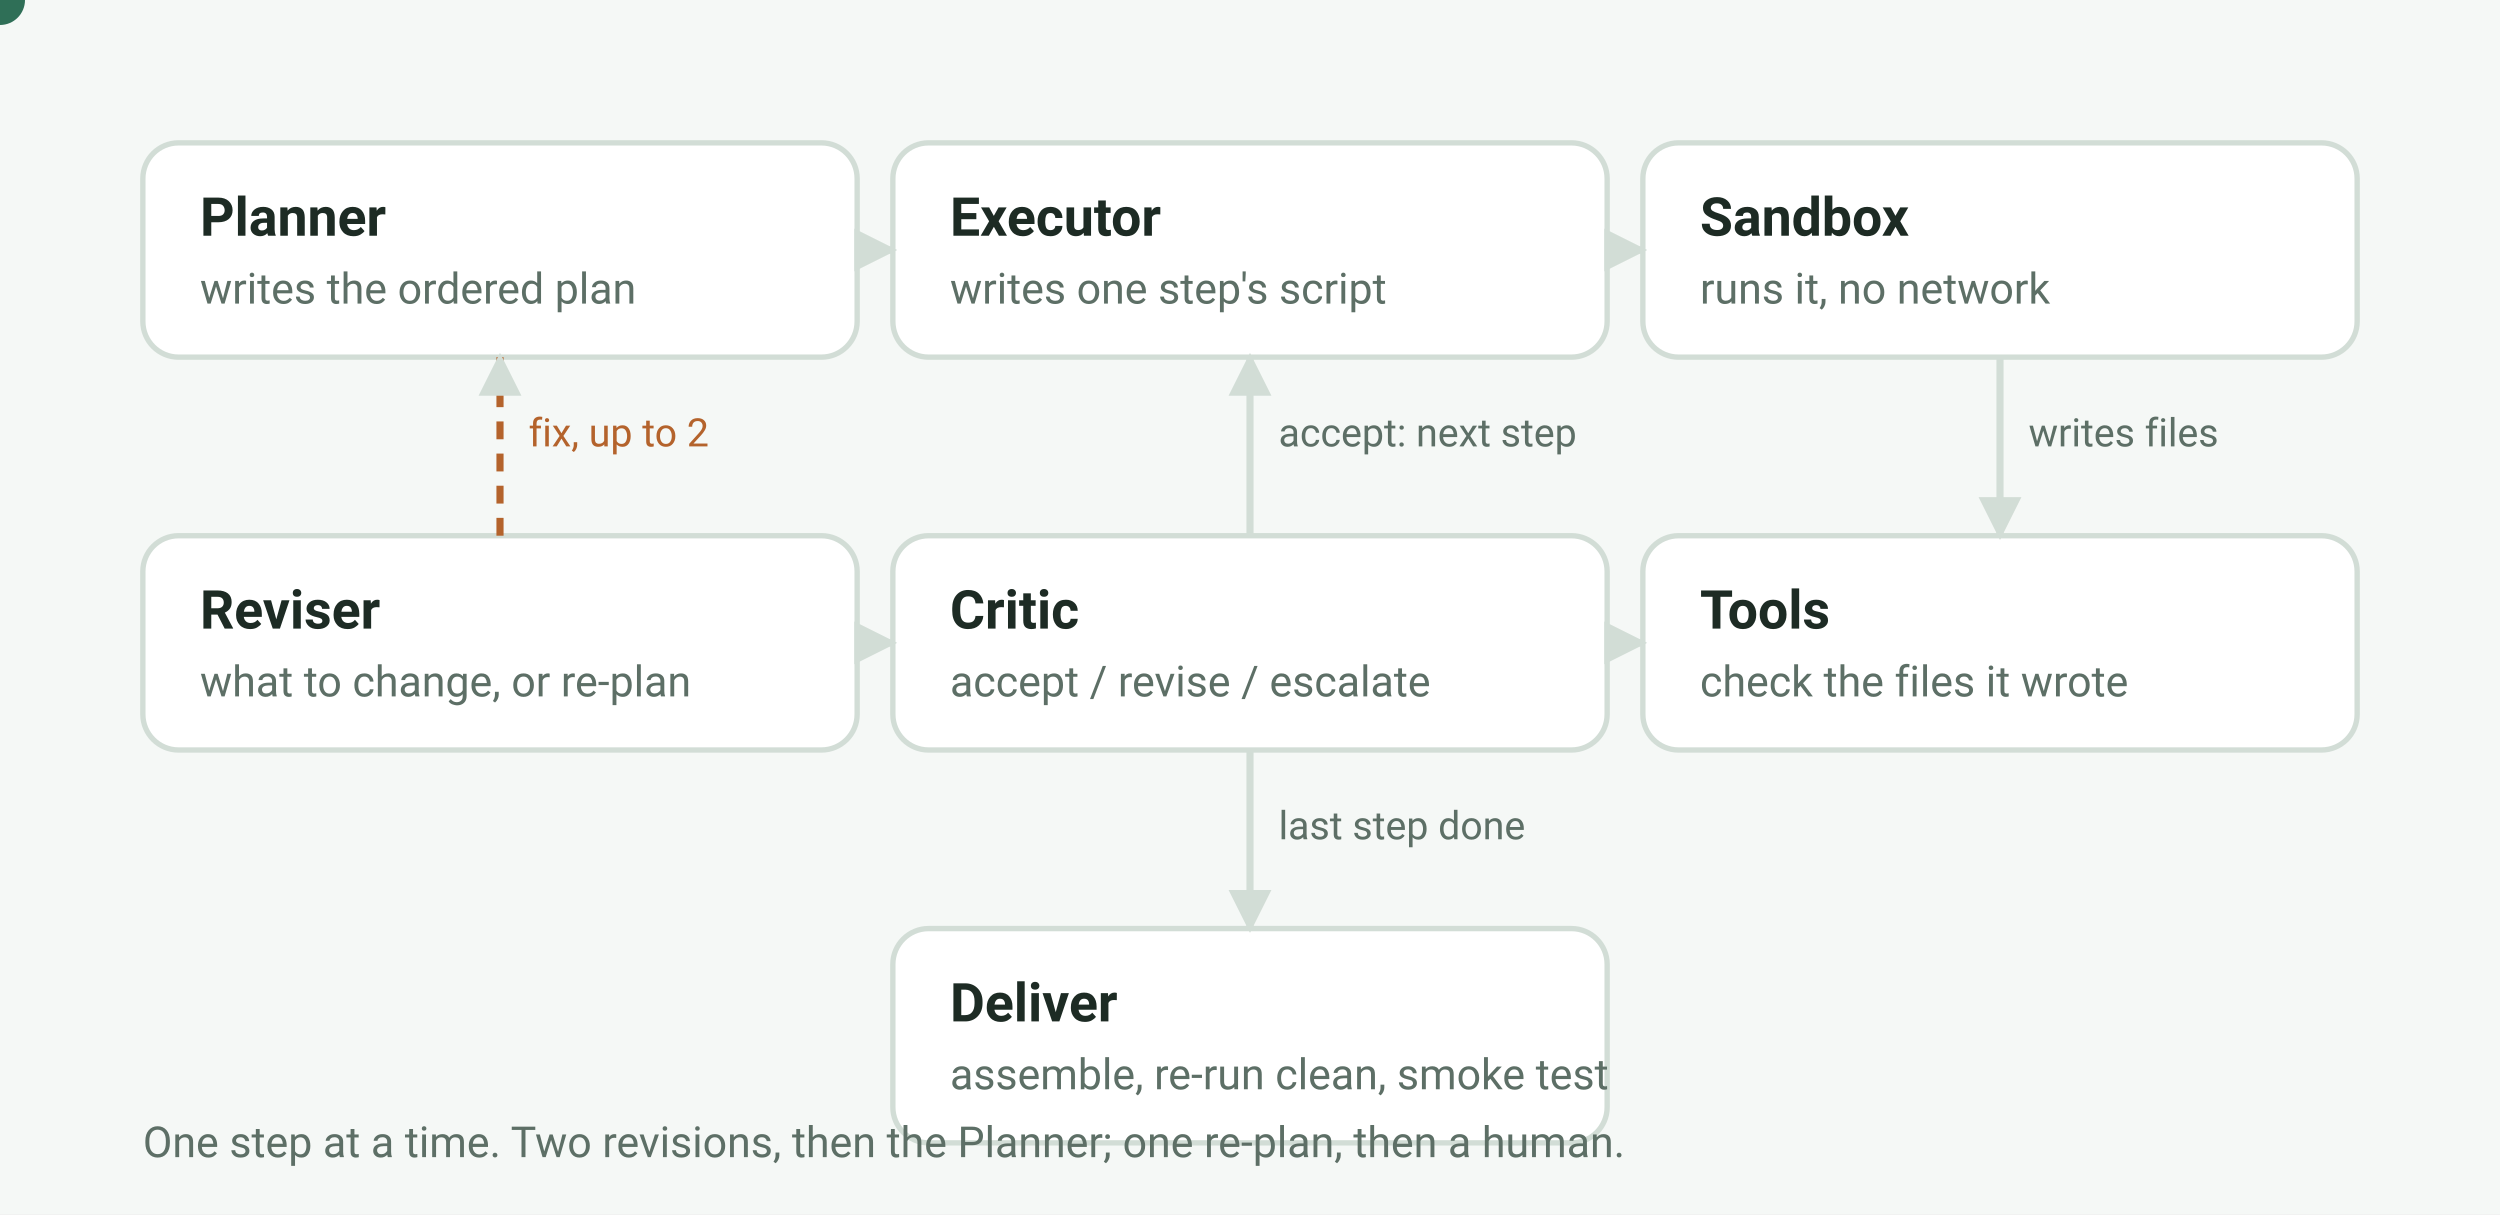
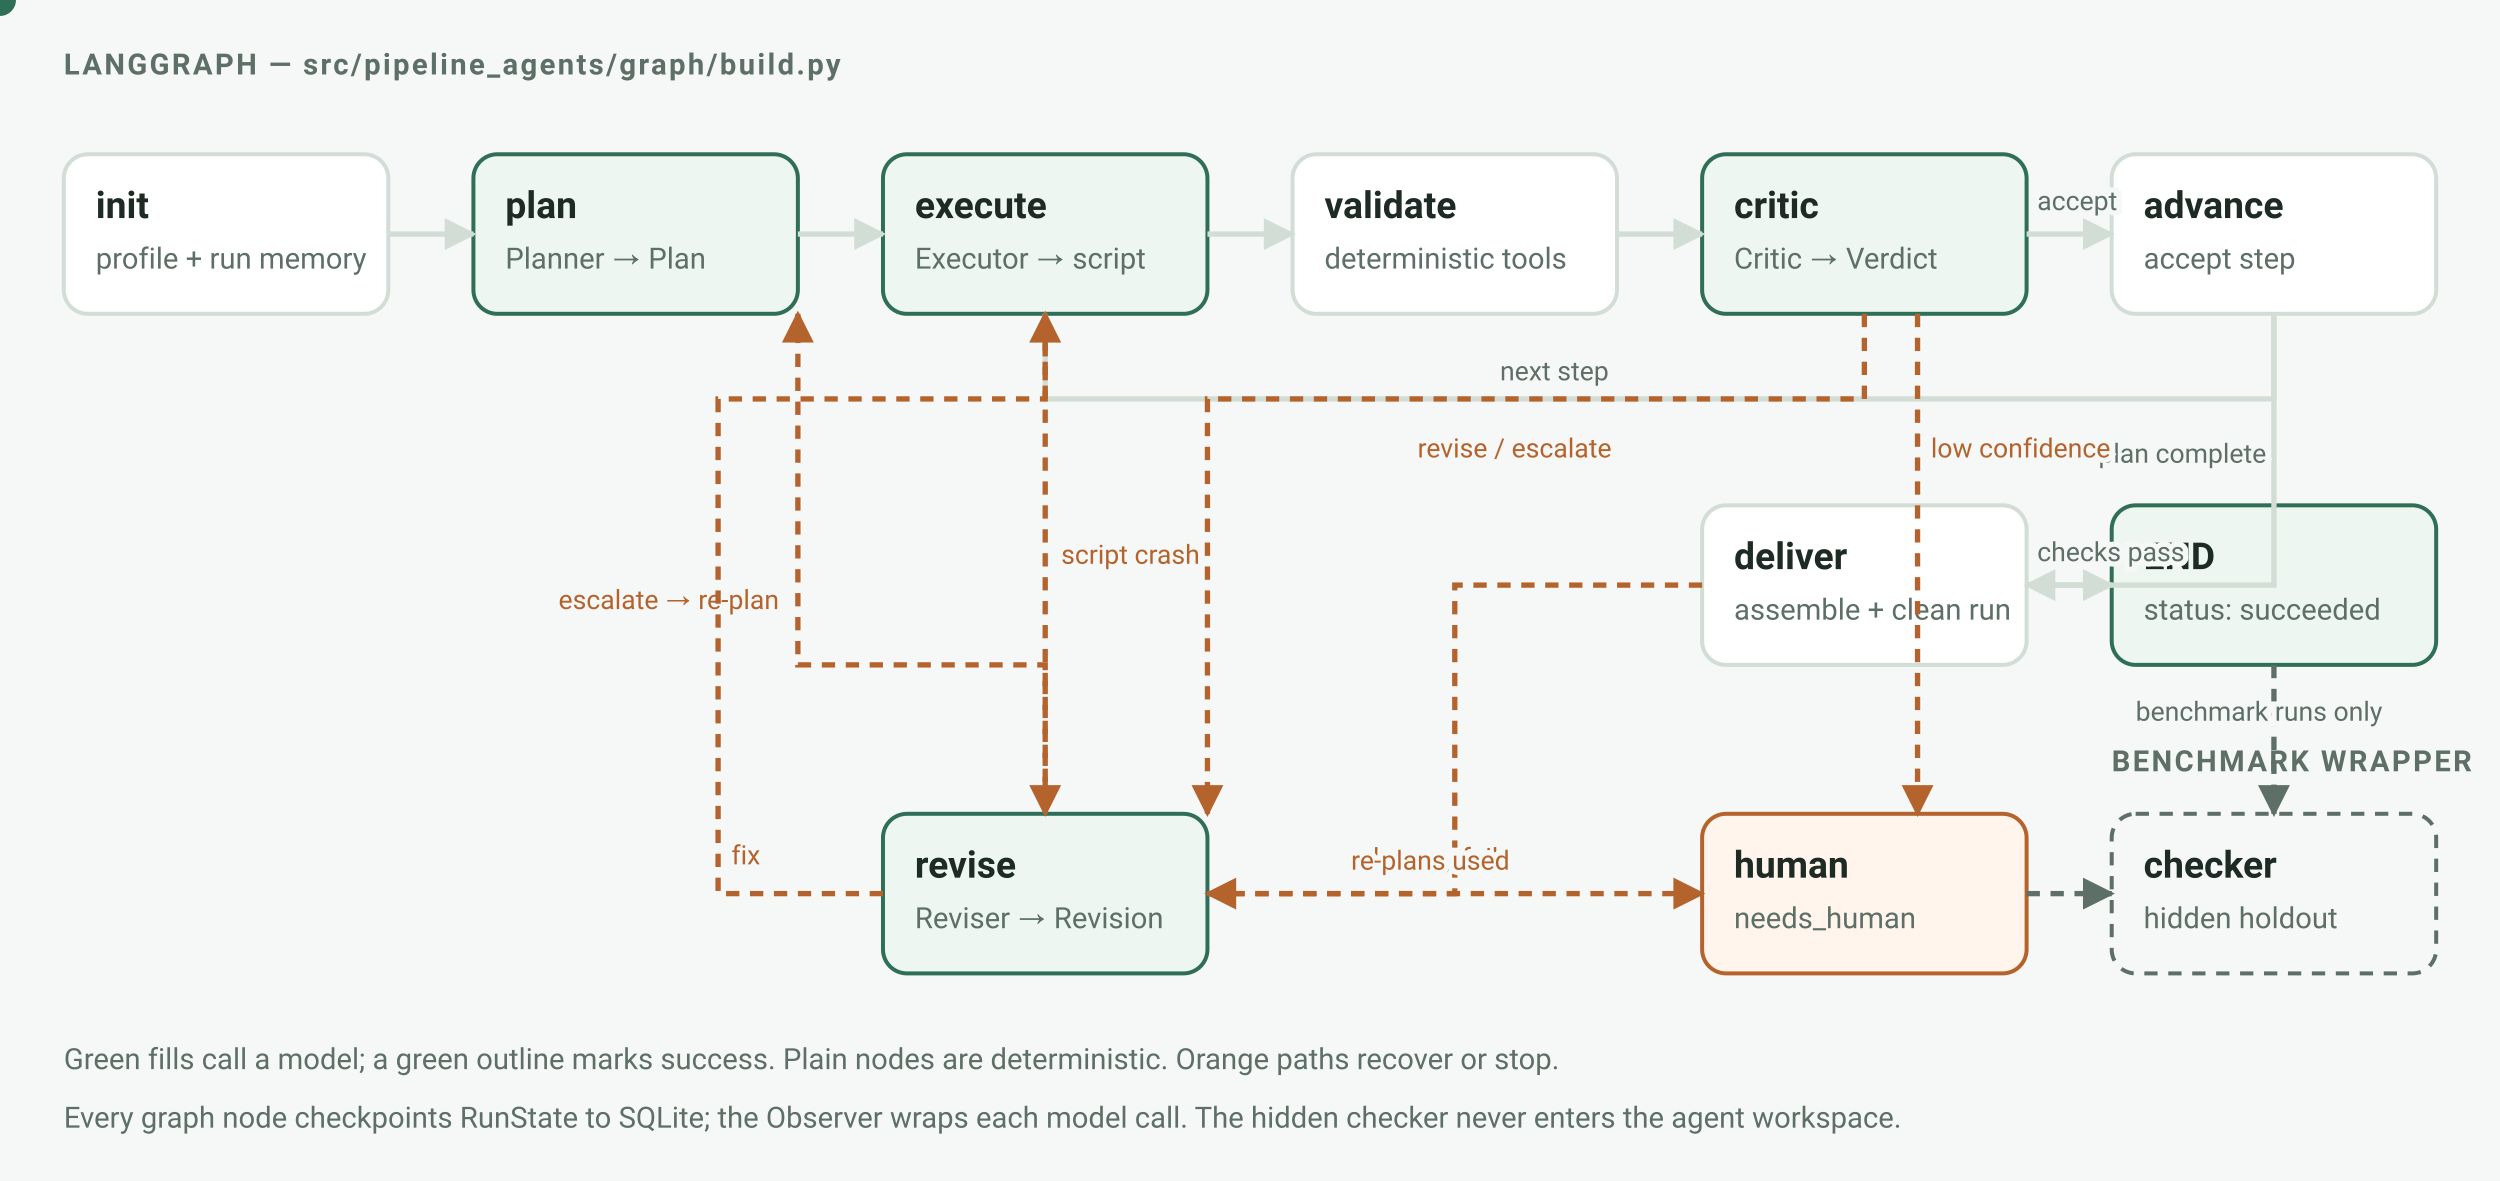
- <svg xmlns="http://www.w3.org/2000/svg" viewBox="0 0 700 340" width="700" height="340" role="img" aria-label="The agent loop: planner, executor, sandbox, tools, critic, reviser, deliver">
+ <svg xmlns="http://www.w3.org/2000/svg" viewBox="0 0 940 444" width="940" height="444" role="img" aria-label="The exact pipeline-agents graph: init, plan, execute, validate, critic, advance, deliver, revise and human, followed by the benchmark checker">
  <style>
- .box{fill:#fff;stroke:#d2ddd6;stroke-width:1.5;rx:10}
- .name{font:600 15px ui-sans-serif, -apple-system, 'Segoe UI', Roboto, Helvetica, Arial, sans-serif;fill:#1d2b24}
- .sub{font:12px ui-sans-serif, -apple-system, 'Segoe UI', Roboto, Helvetica, Arial, sans-serif;fill:#5d6f66}
- .edge{fill:none;stroke:#d2ddd6;stroke-width:2}
- .edge.revise{stroke:#b4632c;stroke-dasharray:5 4}
- .label{font:11px ui-sans-serif, -apple-system, 'Segoe UI', Roboto, Helvetica, Arial, sans-serif;fill:#5d6f66}
- .label.revise{fill:#b4632c}
+ .box{fill:#fff;stroke:#d2ddd6;stroke-width:1.5}
+ .box.model,.box.success{fill:#edf6f1;stroke:#2f6f57}
+ .box.warn{fill:#fff5ed;stroke:#b4632c}
+ .box.outer{fill:none;stroke:#5d6f66;stroke-dasharray:5 4}
+ .name{font:600 14px ui-sans-serif, -apple-system, 'Segoe UI', Roboto, Helvetica, Arial, sans-serif;fill:#1d2b24}
+ .sub{font:11px ui-sans-serif, -apple-system, 'Segoe UI', Roboto, Helvetica, Arial, sans-serif;fill:#5d6f66}
+ .edge{fill:none;stroke:#d2ddd6;stroke-width:2;marker-end:url(#arrow)}
+ .edge.loop{stroke:#b4632c;stroke-dasharray:5 4;marker-end:url(#arrow-warn)}
+ .edge.outer{stroke:#5d6f66;stroke-dasharray:5 4;marker-end:url(#arrow-muted)}
+ .label{font:10px ui-sans-serif, -apple-system, 'Segoe UI', Roboto, Helvetica, Arial, sans-serif;fill:#5d6f66;paint-order:stroke;stroke:#f5f8f6;stroke-width:4px}
+ .label.loop{fill:#b4632c}
+ .section{font:600 11px ui-sans-serif, -apple-system, 'Segoe UI', Roboto, Helvetica, Arial, sans-serif;fill:#5d6f66;letter-spacing:.08em}
.token{fill:#2f6f57}
- @keyframes travel{0%{transform:translate(150px,70px)} 12%{transform:translate(340px,70px)}24%{transform:translate(550px,70px)} 36%{transform:translate(550px,180px)}48%{transform:translate(340px,180px)} 58%{transform:translate(150px,180px)}68%{transform:translate(340px,70px)} 80%{transform:translate(340px,180px)}92%{transform:translate(340px,290px)} 100%{transform:translate(340px,290px)}}
- .token{animation:travel 9s ease-in-out infinite}
- @media (prefers-reduced-motion: reduce){.token{animation:none;transform:translate(340px,180px)}}
+ @keyframes travel{0%{transform:translate(85px,88px)} 12%{transform:translate(239px,88px)}24%{transform:translate(393px,88px)} 36%{transform:translate(547px,88px)}48%{transform:translate(701px,88px)} 60%{transform:translate(855px,88px)}72%{transform:translate(701px,220px)} 84%{transform:translate(855px,220px)}100%{transform:translate(855px,336px)}}
+ .token{animation:travel 10s ease-in-out infinite}
+ @media (prefers-reduced-motion: reduce){.token{animation:none;transform:translate(855px,336px)}}
</style>
-   <rect width="700" height="340" fill="#f5f8f6" />
-   <rect class="box" x="40" y="40" width="200" height="60" />
-   <text class="name" x="56" y="66">Planner</text>
-   <text class="sub" x="56" y="85">writes the ordered plan</text>
-   <rect class="box" x="250" y="40" width="200" height="60" />
-   <text class="name" x="266" y="66">Executor</text>
-   <text class="sub" x="266" y="85">writes one step's script</text>
-   <rect class="box" x="460" y="40" width="200" height="60" />
-   <text class="name" x="476" y="66">Sandbox</text>
-   <text class="sub" x="476" y="85">runs it, no network</text>
-   <rect class="box" x="460" y="150" width="200" height="60" />
-   <text class="name" x="476" y="176">Tools</text>
-   <text class="sub" x="476" y="195">check the files it wrote</text>
-   <rect class="box" x="250" y="150" width="200" height="60" />
-   <text class="name" x="266" y="176">Critic</text>
-   <text class="sub" x="266" y="195">accept / revise / escalate</text>
-   <rect class="box" x="40" y="150" width="200" height="60" />
-   <text class="name" x="56" y="176">Reviser</text>
-   <text class="sub" x="56" y="195">what to change, or re-plan</text>
-   <rect class="box" x="250" y="260" width="200" height="60" />
-   <text class="name" x="266" y="286">Deliver</text>
-   <text class="sub" x="266" y="305">assemble, re-run clean, smoke test</text>
-   <path class="edge" d="M240 70 H250" marker-end="url(#arrow)" />
-   <path class="edge" d="M450 70 H460" marker-end="url(#arrow)" />
-   <path class="edge" d="M560 100 V150" marker-end="url(#arrow)" />
-   <text class="label" x="568" y="125">writes files</text>
-   <path class="edge" d="M450 180 H460" marker-end="url(#arrow)" />
-   <path class="edge" d="M240 180 H250" marker-end="url(#arrow)" />
-   <path class="edge revise" d="M140 150 V100" marker-end="url(#arrow)" />
-   <text class="label revise" x="148" y="125">fix, up to 2</text>
-   <path class="edge" d="M350 150 V100" marker-end="url(#arrow)" />
-   <text class="label" x="358" y="125">accept: next step</text>
-   <path class="edge" d="M350 210 V260" marker-end="url(#arrow)" />
-   <text class="label" x="358" y="235">last step done</text>
  <defs>
    <marker id="arrow" viewBox="0 0 10 10" refX="9" refY="5" markerWidth="6" markerHeight="6" orient="auto">
      <path d="M0 0 L10 5 L0 10 z" fill="#d2ddd6" />
    </marker>
+     <marker id="arrow-warn" viewBox="0 0 10 10" refX="9" refY="5" markerWidth="6" markerHeight="6" orient="auto">
+       <path d="M0 0 L10 5 L0 10 z" fill="#b4632c" />
+     </marker>
+     <marker id="arrow-muted" viewBox="0 0 10 10" refX="9" refY="5" markerWidth="6" markerHeight="6" orient="auto">
+       <path d="M0 0 L10 5 L0 10 z" fill="#5d6f66" />
+     </marker>
  </defs>
-   <circle class="token" r="7" cx="0" cy="0" />
-   <text class="sub" x="40" y="324">One step at a time. Two revisions, then the Planner; one re-plan, then a human.</text>
+   <rect width="940" height="444" fill="#f5f8f6" />
+   <text class="section" x="24" y="28">LANGGRAPH — src/pipeline_agents/graph/build.py</text>
+   <text class="section" x="794" y="290">BENCHMARK WRAPPER</text>
+   <rect class="box plain" x="24" y="58" width="122" height="60" rx="9" />
+   <text class="name" x="36" y="82">init</text>
+   <text class="sub" x="36" y="101" textLength="98" lengthAdjust="spacingAndGlyphs">profile + run memory</text>
+   <rect class="box model" x="178" y="58" width="122" height="60" rx="9" />
+   <text class="name" x="190" y="82">plan</text>
+   <text class="sub" x="190" y="101" textLength="98" lengthAdjust="spacingAndGlyphs">Planner → Plan</text>
+   <rect class="box model" x="332" y="58" width="122" height="60" rx="9" />
+   <text class="name" x="344" y="82">execute</text>
+   <text class="sub" x="344" y="101" textLength="98" lengthAdjust="spacingAndGlyphs">Executor → script</text>
+   <rect class="box plain" x="486" y="58" width="122" height="60" rx="9" />
+   <text class="name" x="498" y="82">validate</text>
+   <text class="sub" x="498" y="101" textLength="98" lengthAdjust="spacingAndGlyphs">deterministic tools</text>
+   <rect class="box model" x="640" y="58" width="122" height="60" rx="9" />
+   <text class="name" x="652" y="82">critic</text>
+   <text class="sub" x="652" y="101" textLength="98" lengthAdjust="spacingAndGlyphs">Critic → Verdict</text>
+   <rect class="box plain" x="794" y="58" width="122" height="60" rx="9" />
+   <text class="name" x="806" y="82">advance</text>
+   <text class="sub" x="806" y="101" textLength="98" lengthAdjust="spacingAndGlyphs">accept step</text>
+   <rect class="box plain" x="640" y="190" width="122" height="60" rx="9" />
+   <text class="name" x="652" y="214">deliver</text>
+   <text class="sub" x="652" y="233" textLength="98" lengthAdjust="spacingAndGlyphs">assemble + clean run</text>
+   <rect class="box success" x="794" y="190" width="122" height="60" rx="9" />
+   <text class="name" x="806" y="214">END</text>
+   <text class="sub" x="806" y="233" textLength="98" lengthAdjust="spacingAndGlyphs">status: succeeded</text>
+   <rect class="box model" x="332" y="306" width="122" height="60" rx="9" />
+   <text class="name" x="344" y="330">revise</text>
+   <text class="sub" x="344" y="349" textLength="98" lengthAdjust="spacingAndGlyphs">Reviser → Revision</text>
+   <rect class="box warn" x="640" y="306" width="122" height="60" rx="9" />
+   <text class="name" x="652" y="330">human</text>
+   <text class="sub" x="652" y="349" textLength="98" lengthAdjust="spacingAndGlyphs">needs_human</text>
+   <rect class="box outer" x="794" y="306" width="122" height="60" rx="9" />
+   <text class="name" x="806" y="330">checker</text>
+   <text class="sub" x="806" y="349" textLength="98" lengthAdjust="spacingAndGlyphs">hidden holdout</text>
+   <path class="edge" d="M146 88 H178" />
+   <path class="edge" d="M300 88 H332" />
+   <path class="edge" d="M454 88 H486" />
+   <path class="edge" d="M608 88 H640" />
+   <path class="edge" d="M762 88 H794" />
+   <text class="label" x="766" y="79">accept</text>
+   <path class="edge" d="M855 118 V150 H393 V118" />
+   <text class="label" x="564" y="143">next step</text>
+   <path class="edge" d="M855 118 V220 H762" />
+   <text class="label" x="789" y="174">plan complete</text>
+   <path class="edge" d="M762 220 H794" />
+   <text class="label" x="766" y="211">checks pass</text>
+   <path class="edge outer" d="M855 250 V306" />
+   <text class="label" x="803" y="271">benchmark runs only</text>
+   <path class="edge loop" d="M393 118 V306" />
+   <text class="label loop" x="399" y="212">script crash</text>
+   <path class="edge loop" d="M701 118 V150 H454 V306" />
+   <text class="label loop" x="533" y="172">revise / escalate</text>
+   <path class="edge loop" d="M721 118 V306" />
+   <text class="label loop" x="726" y="172">low confidence</text>
+   <path class="edge loop" d="M640 220 H547 V336 H454" />
+   <text class="label loop" x="513" y="326">delivery fails</text>
+   <path class="edge loop" d="M393 306 V250 H300 V118" />
+   <text class="label loop" x="210" y="229">escalate → re-plan</text>
+   <path class="edge loop" d="M332 336 H270 V150 H393 V118" />
+   <text class="label loop" x="275" y="325">fix</text>
+   <path class="edge loop" d="M454 336 H640" />
+   <text class="label loop" x="508" y="327">re-plans used</text>
+   <path class="edge outer" d="M762 336 H794" />
+   <circle class="token" r="6" cx="0" cy="0" />
+   <text class="sub" x="24" y="402">Green fills call a model; a green outline marks success. Plain nodes are deterministic. Orange paths recover or stop.</text>
+   <text class="sub" x="24" y="424">Every graph node checkpoints RunState to SQLite; the Observer wraps each model call. The hidden checker never enters the agent workspace.</text>
</svg>
